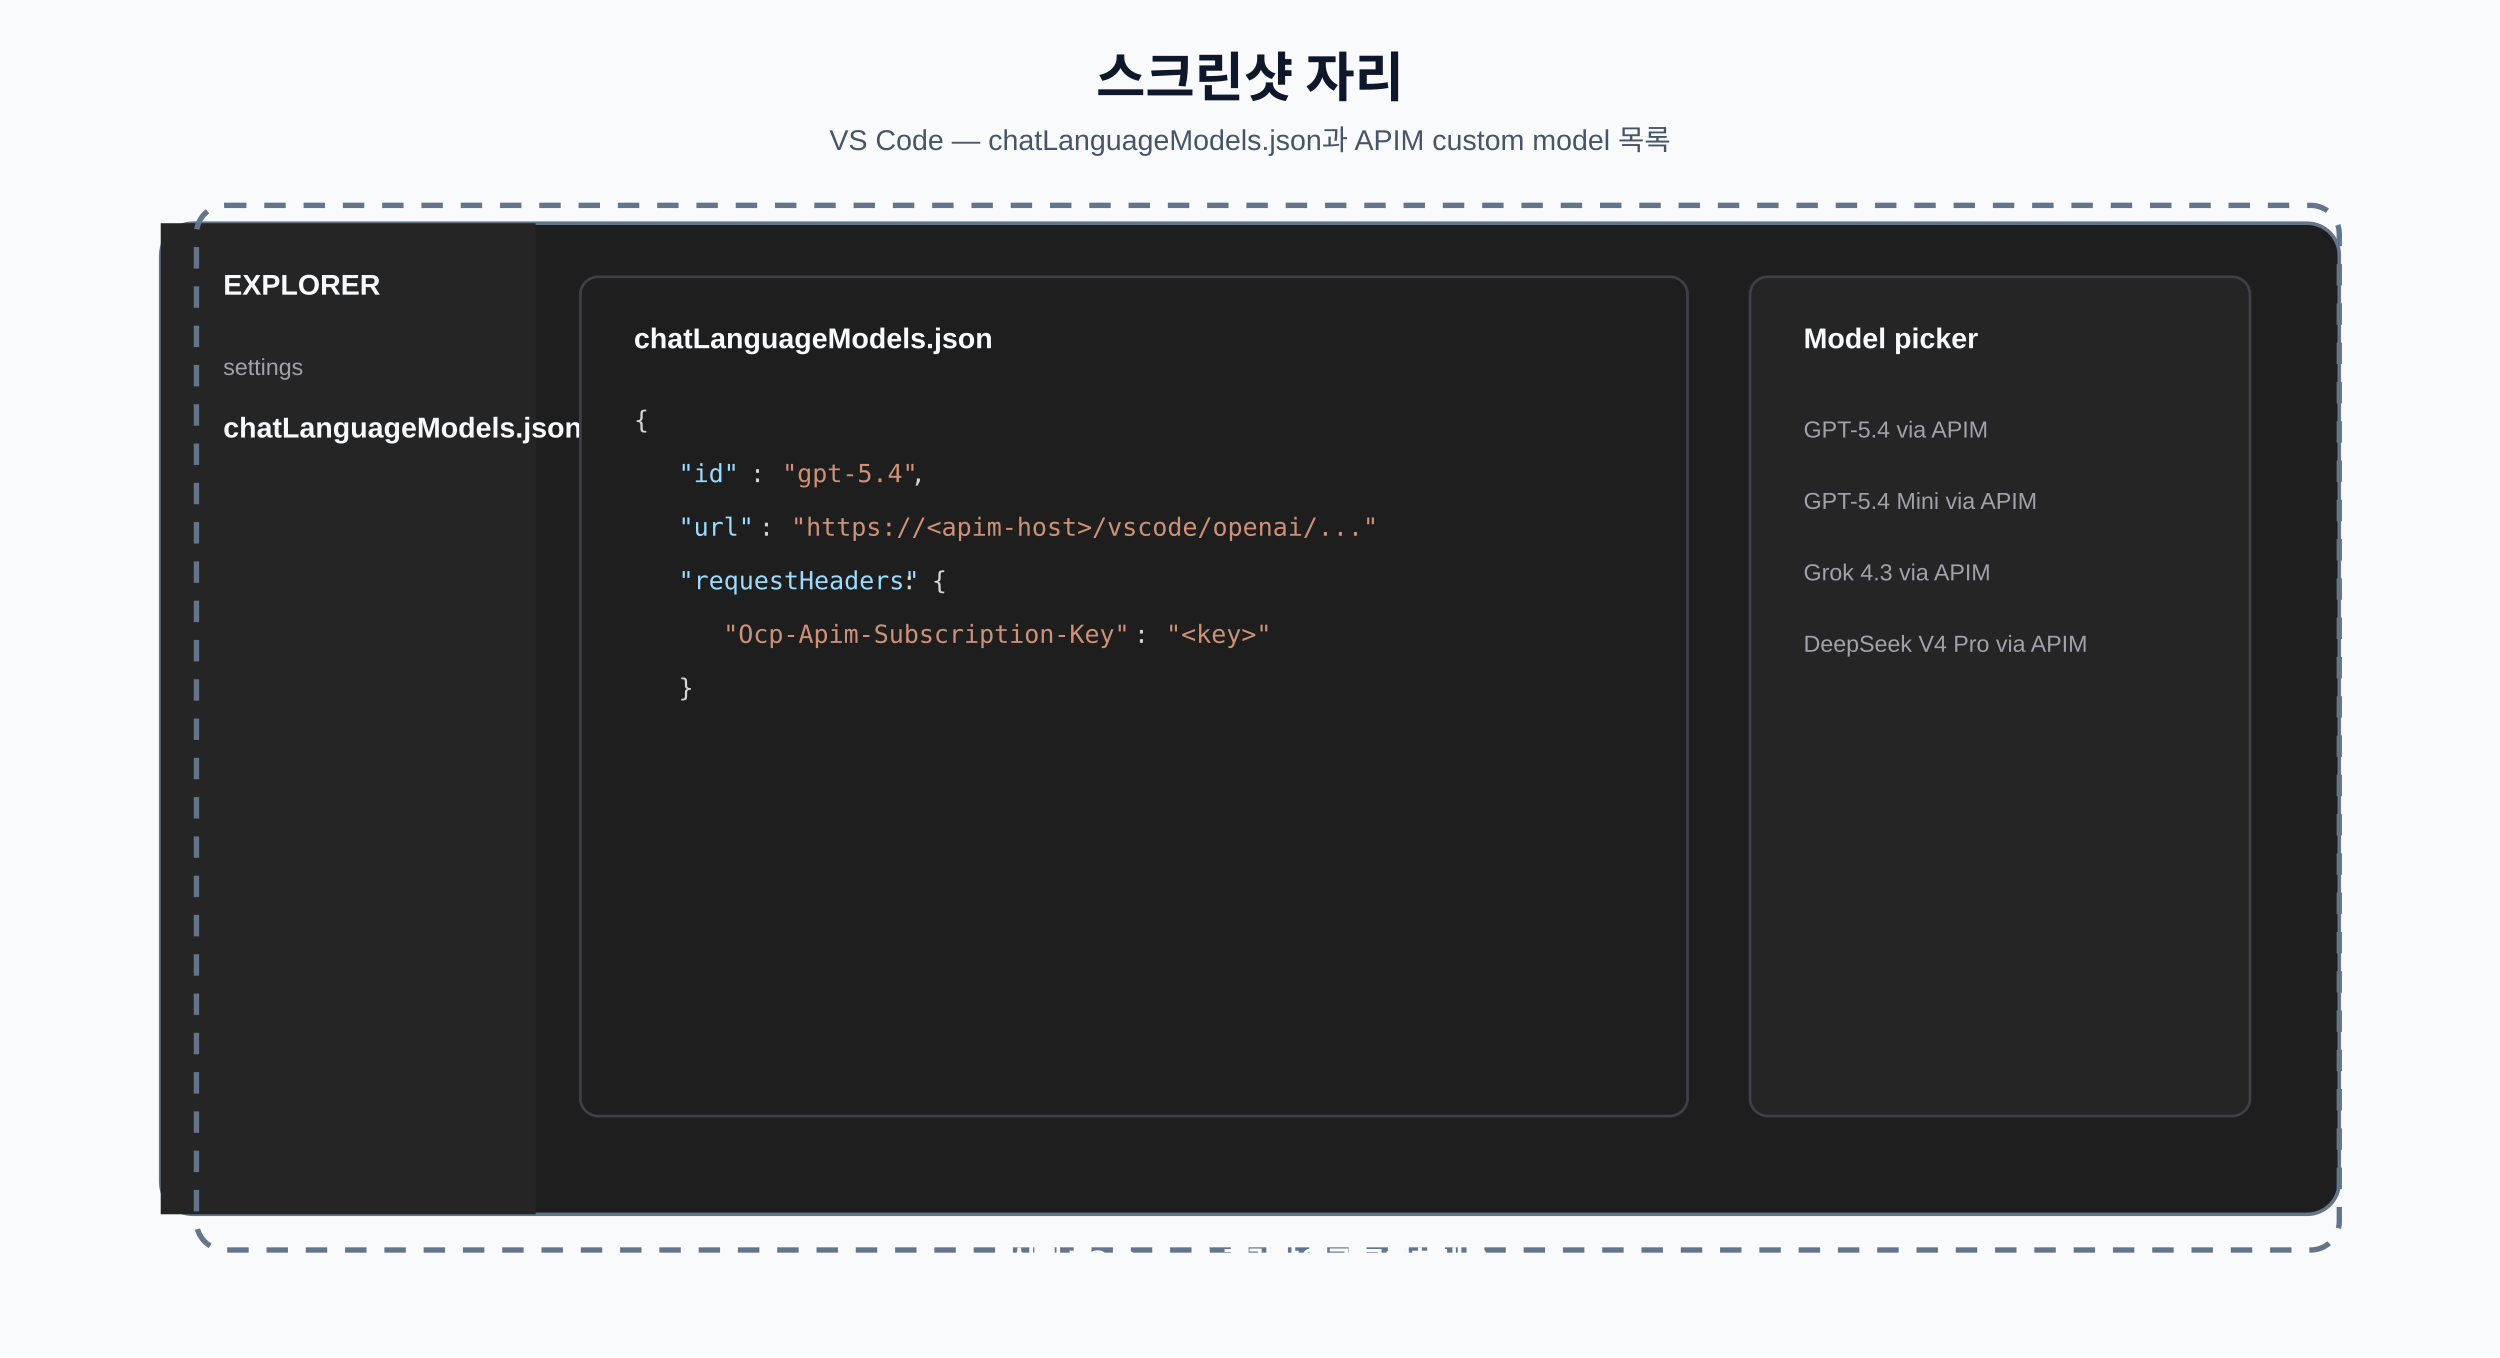
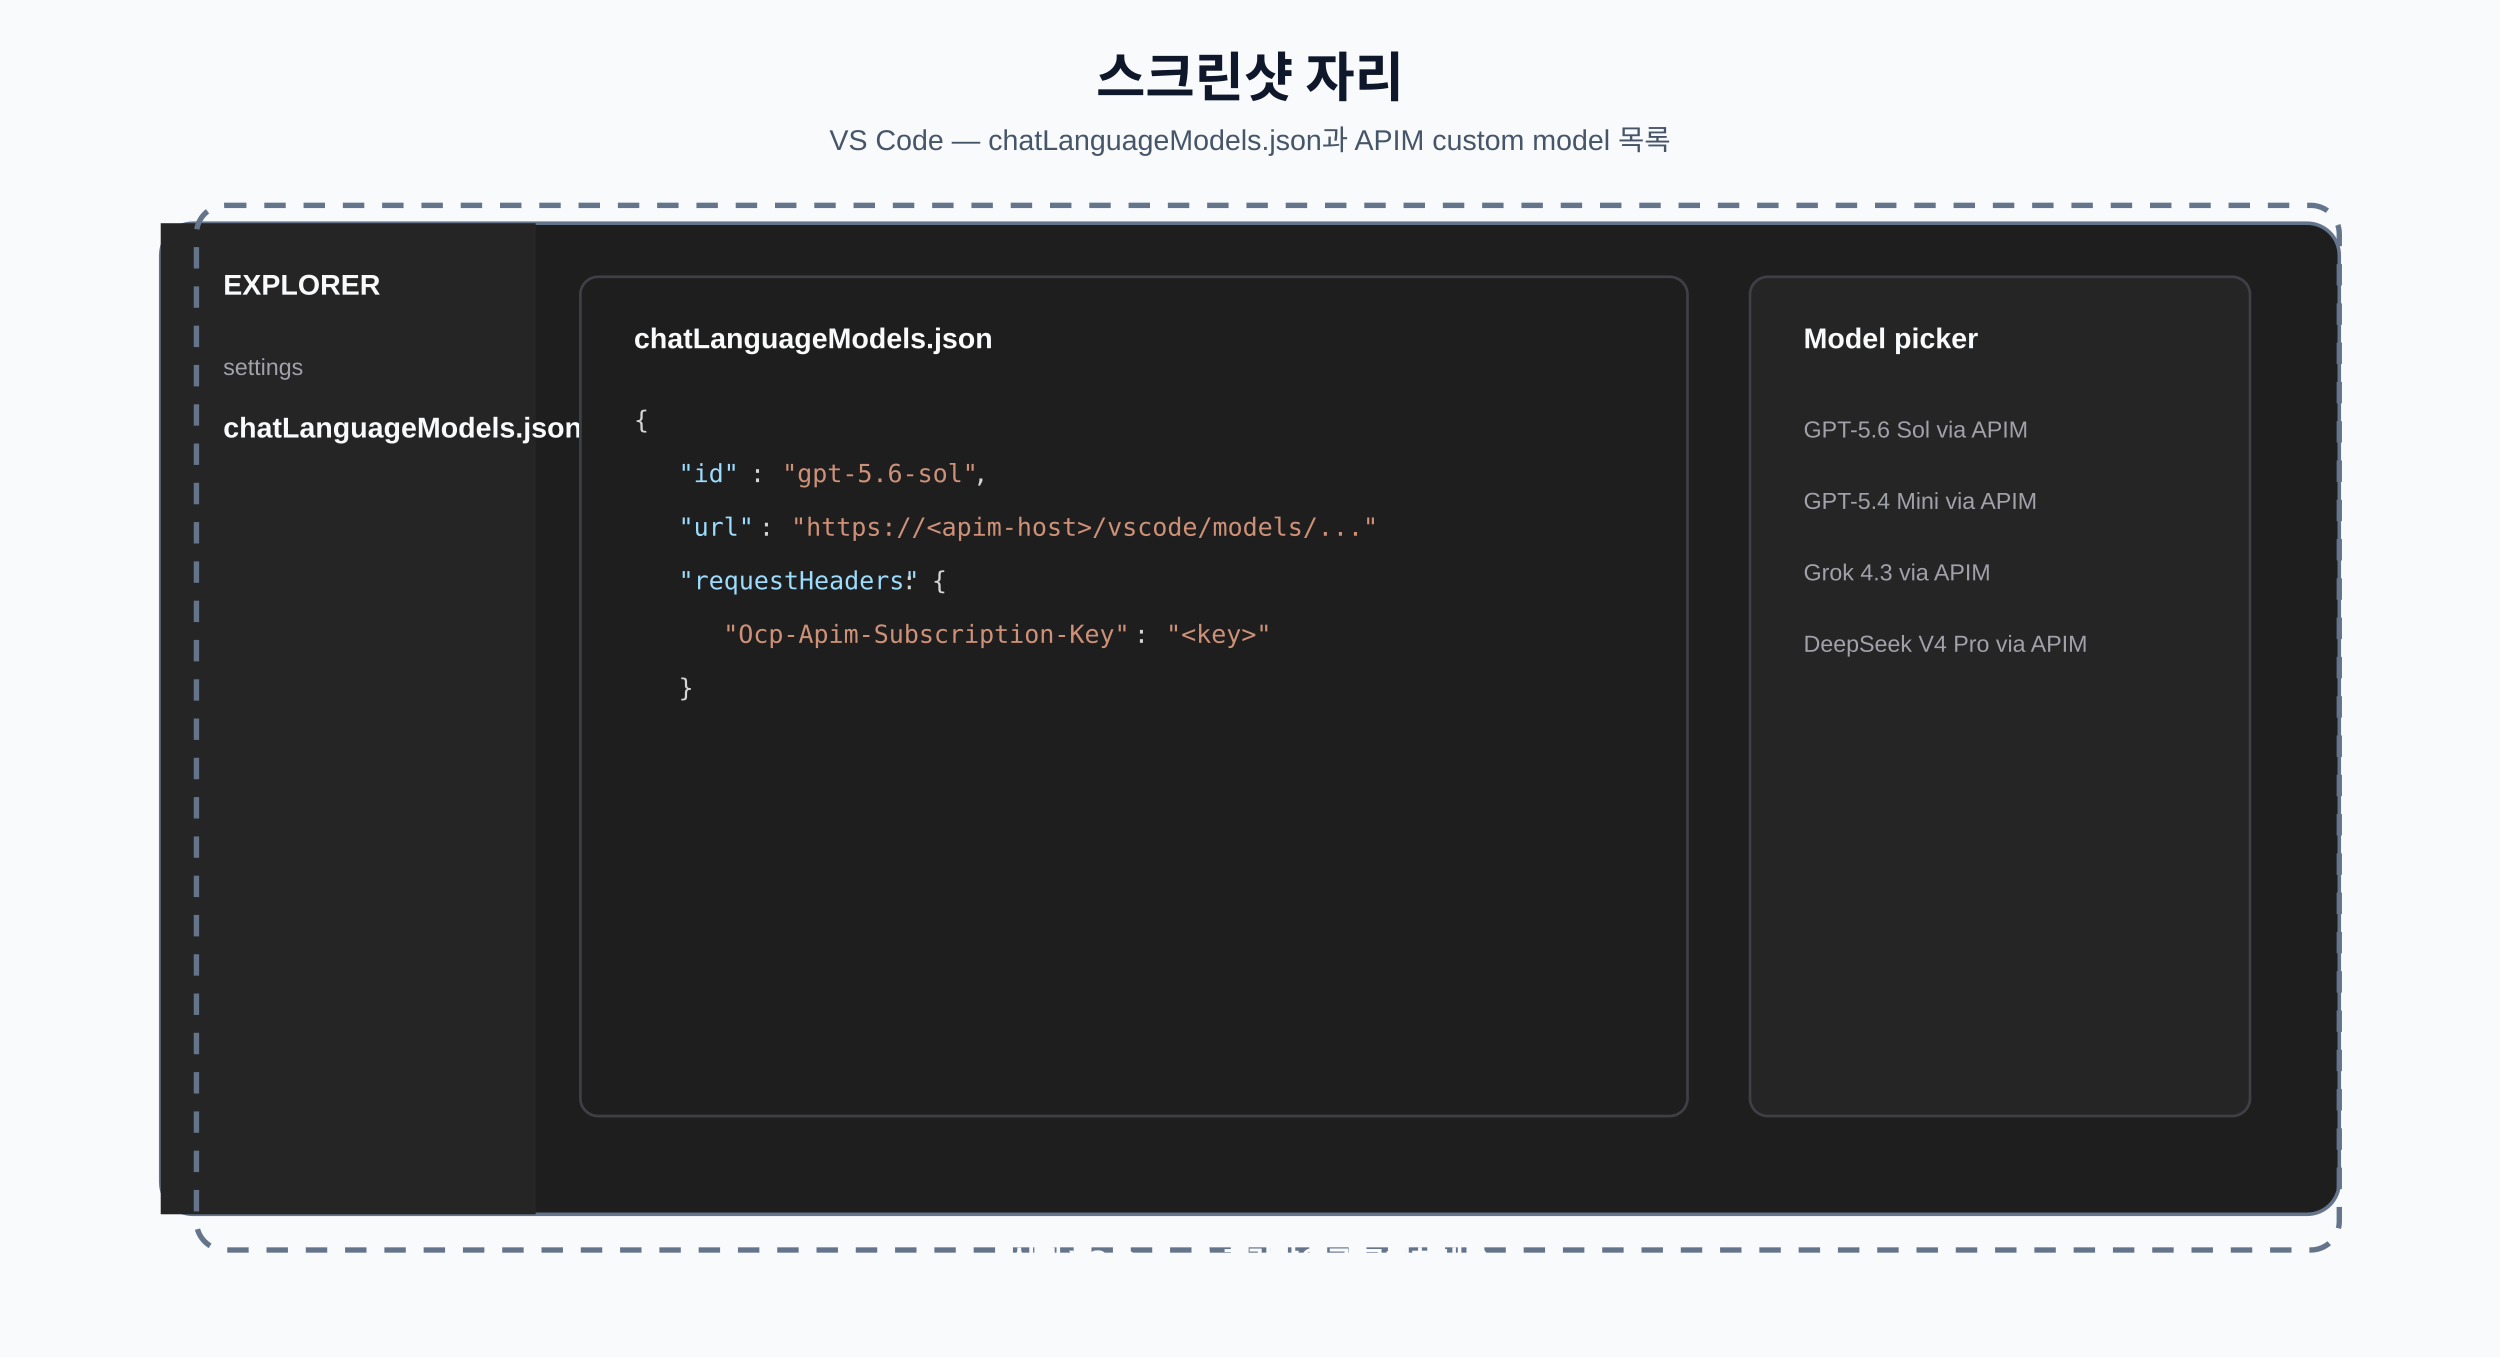
<svg xmlns="http://www.w3.org/2000/svg" width="1400" height="760" viewBox="0 0 1400 760" role="img" aria-labelledby="title desc">
  <defs>
    <style>
      .bg { fill: #f8fafc; }
      .frame { fill: #1e1e1e; stroke: #64748b; stroke-width: 2; rx: 18; }
      .side { fill: #252526; }
      .editor { fill: #1e1e1e; stroke: #3f3f46; stroke-width: 1.5; rx: 10; }
      .panel { fill: #252526; stroke: #3f3f46; stroke-width: 1.5; rx: 10; }
      .dash { fill: none; stroke: #64748b; stroke-width: 3; stroke-dasharray: 12 10; rx: 16; }
      .title { font: 700 30px Segoe UI, Arial, sans-serif; fill: #0f172a; text-anchor: middle; }
      .subtitle { font: 400 16px Segoe UI, Arial, sans-serif; fill: #475569; text-anchor: middle; }
      .white { font: 700 16px Segoe UI, Arial, sans-serif; fill: #f8fafc; }
      .code { font: 400 14px Consolas, monospace; fill: #d4d4d4; }
      .key { fill: #9cdcfe; }
      .str { fill: #ce9178; }
      .muted { font: 400 13px Segoe UI, Arial, sans-serif; fill: #a1a1aa; }
      .center { text-anchor: middle; dominant-baseline: middle; }
    </style>
  </defs>
  <rect class="bg" width="1400" height="760" />
  <text class="title" x="700" y="54">스크린샷 자리</text>
  <text class="subtitle" x="700" y="84">VS Code — chatLanguageModels.json과 APIM custom model 목록</text>
  <rect class="frame" x="90" y="125" width="1220" height="555" />
  <rect class="side" x="90" y="125" width="210" height="555" />
  <text class="white" x="125" y="165">EXPLORER</text>
  <text class="muted" x="125" y="210">settings</text>
  <text class="white" x="125" y="245">chatLanguageModels.json</text>
  <rect class="editor" x="325" y="155" width="620" height="470" />
  <text class="white" x="355" y="195">chatLanguageModels.json</text>
  <text class="code" x="355" y="240">{</text>
  <text class="code key" x="380" y="270">"id"</text>
  <text class="code" x="420" y="270">: </text>
-   <text class="code str" x="438" y="270">"gpt-5.4"</text>
-   <text class="code" x="510" y="270">,</text>
+   <text class="code str" x="438" y="270">"gpt-5.6-sol"</text>
+   <text class="code" x="545" y="270">,</text>
  <text class="code key" x="380" y="300">"url"</text>
  <text class="code" x="425" y="300">: </text>
-   <text class="code str" x="443" y="300">"https://&lt;apim-host&gt;/vscode/openai/..."</text>
+   <text class="code str" x="443" y="300">"https://&lt;apim-host&gt;/vscode/models/..."</text>
  <text class="code key" x="380" y="330">"requestHeaders"</text>
  <text class="code" x="505" y="330">: {</text>
  <text class="code str" x="405" y="360">"Ocp-Apim-Subscription-Key"</text>
  <text class="code" x="635" y="360">: </text>
  <text class="code str" x="653" y="360">"&lt;key&gt;"</text>
  <text class="code" x="380" y="390">}</text>
  <rect class="panel" x="980" y="155" width="280" height="470" />
  <text class="white" x="1010" y="195">Model picker</text>
-   <text class="muted" x="1010" y="245">GPT-5.4 via APIM</text>
+   <text class="muted" x="1010" y="245">GPT-5.6 Sol via APIM</text>
  <text class="muted" x="1010" y="285">GPT-5.4 Mini via APIM</text>
  <text class="muted" x="1010" y="325">Grok 4.3 via APIM</text>
  <text class="muted" x="1010" y="365">DeepSeek V4 Pro via APIM</text>
  <rect class="dash" x="110" y="115" width="1200" height="585" />
  <text class="white center" x="700" y="706">실제 VS Code 스크린샷으로 교체하세요</text>
</svg>
